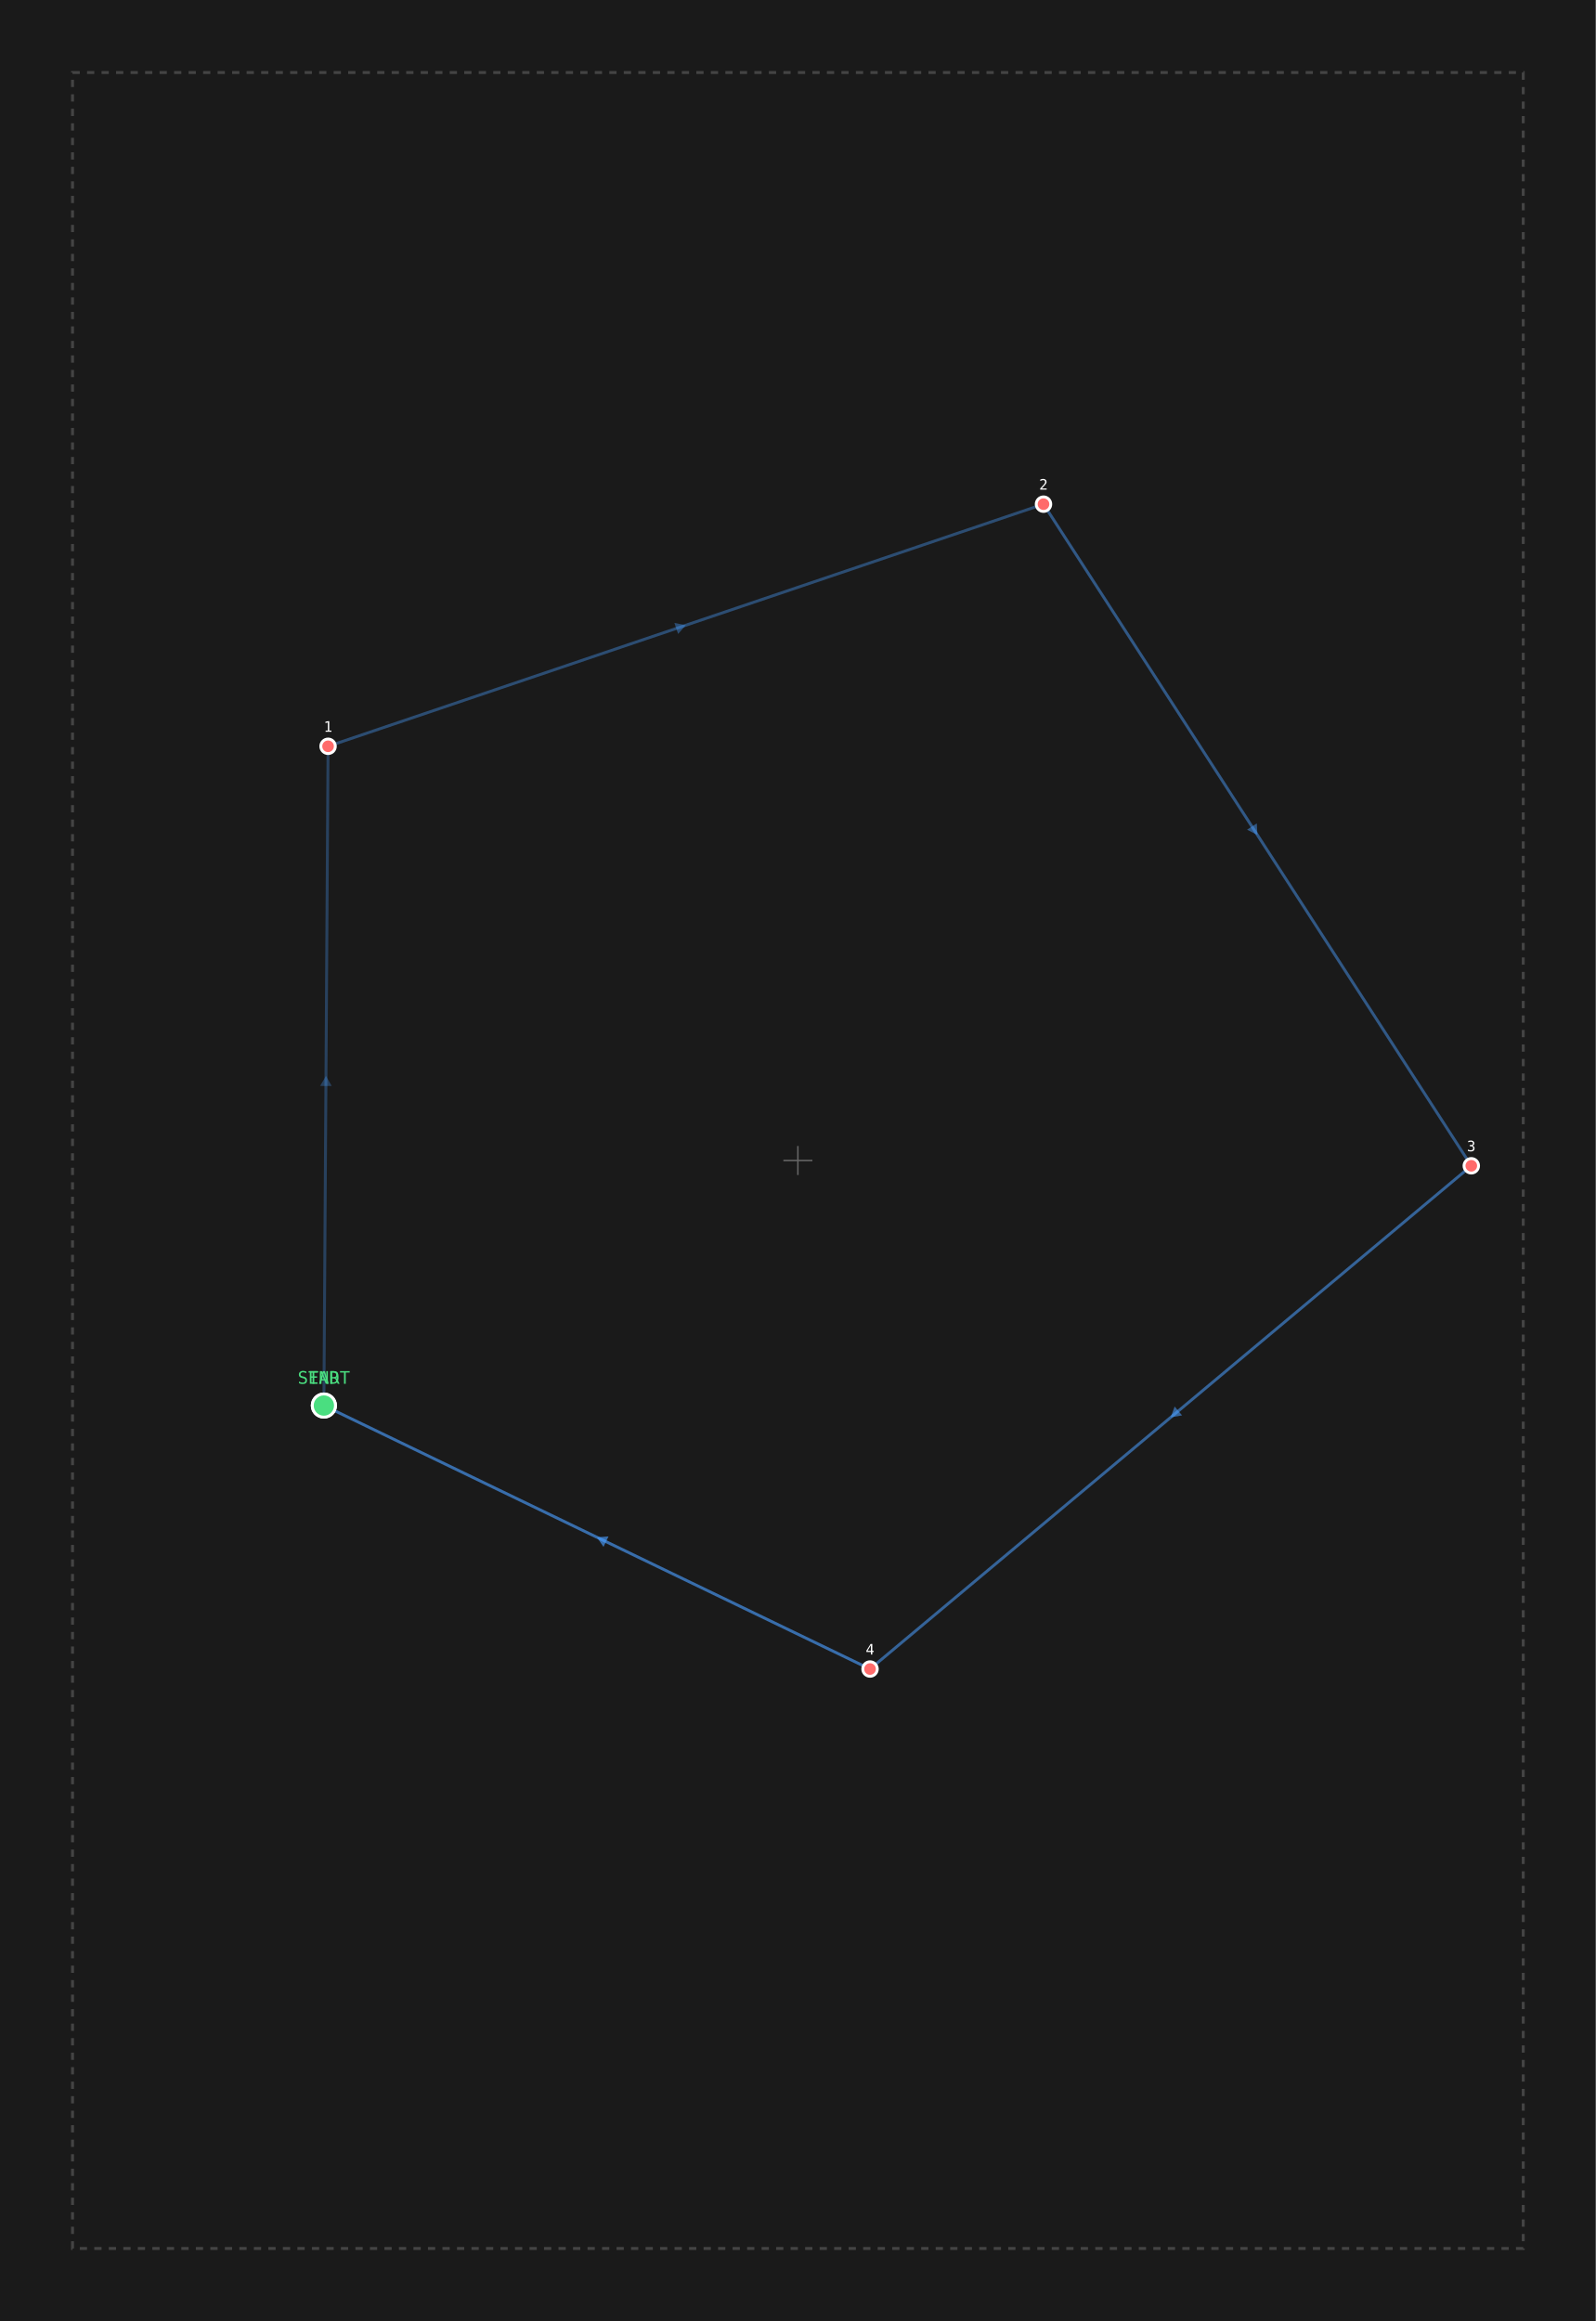
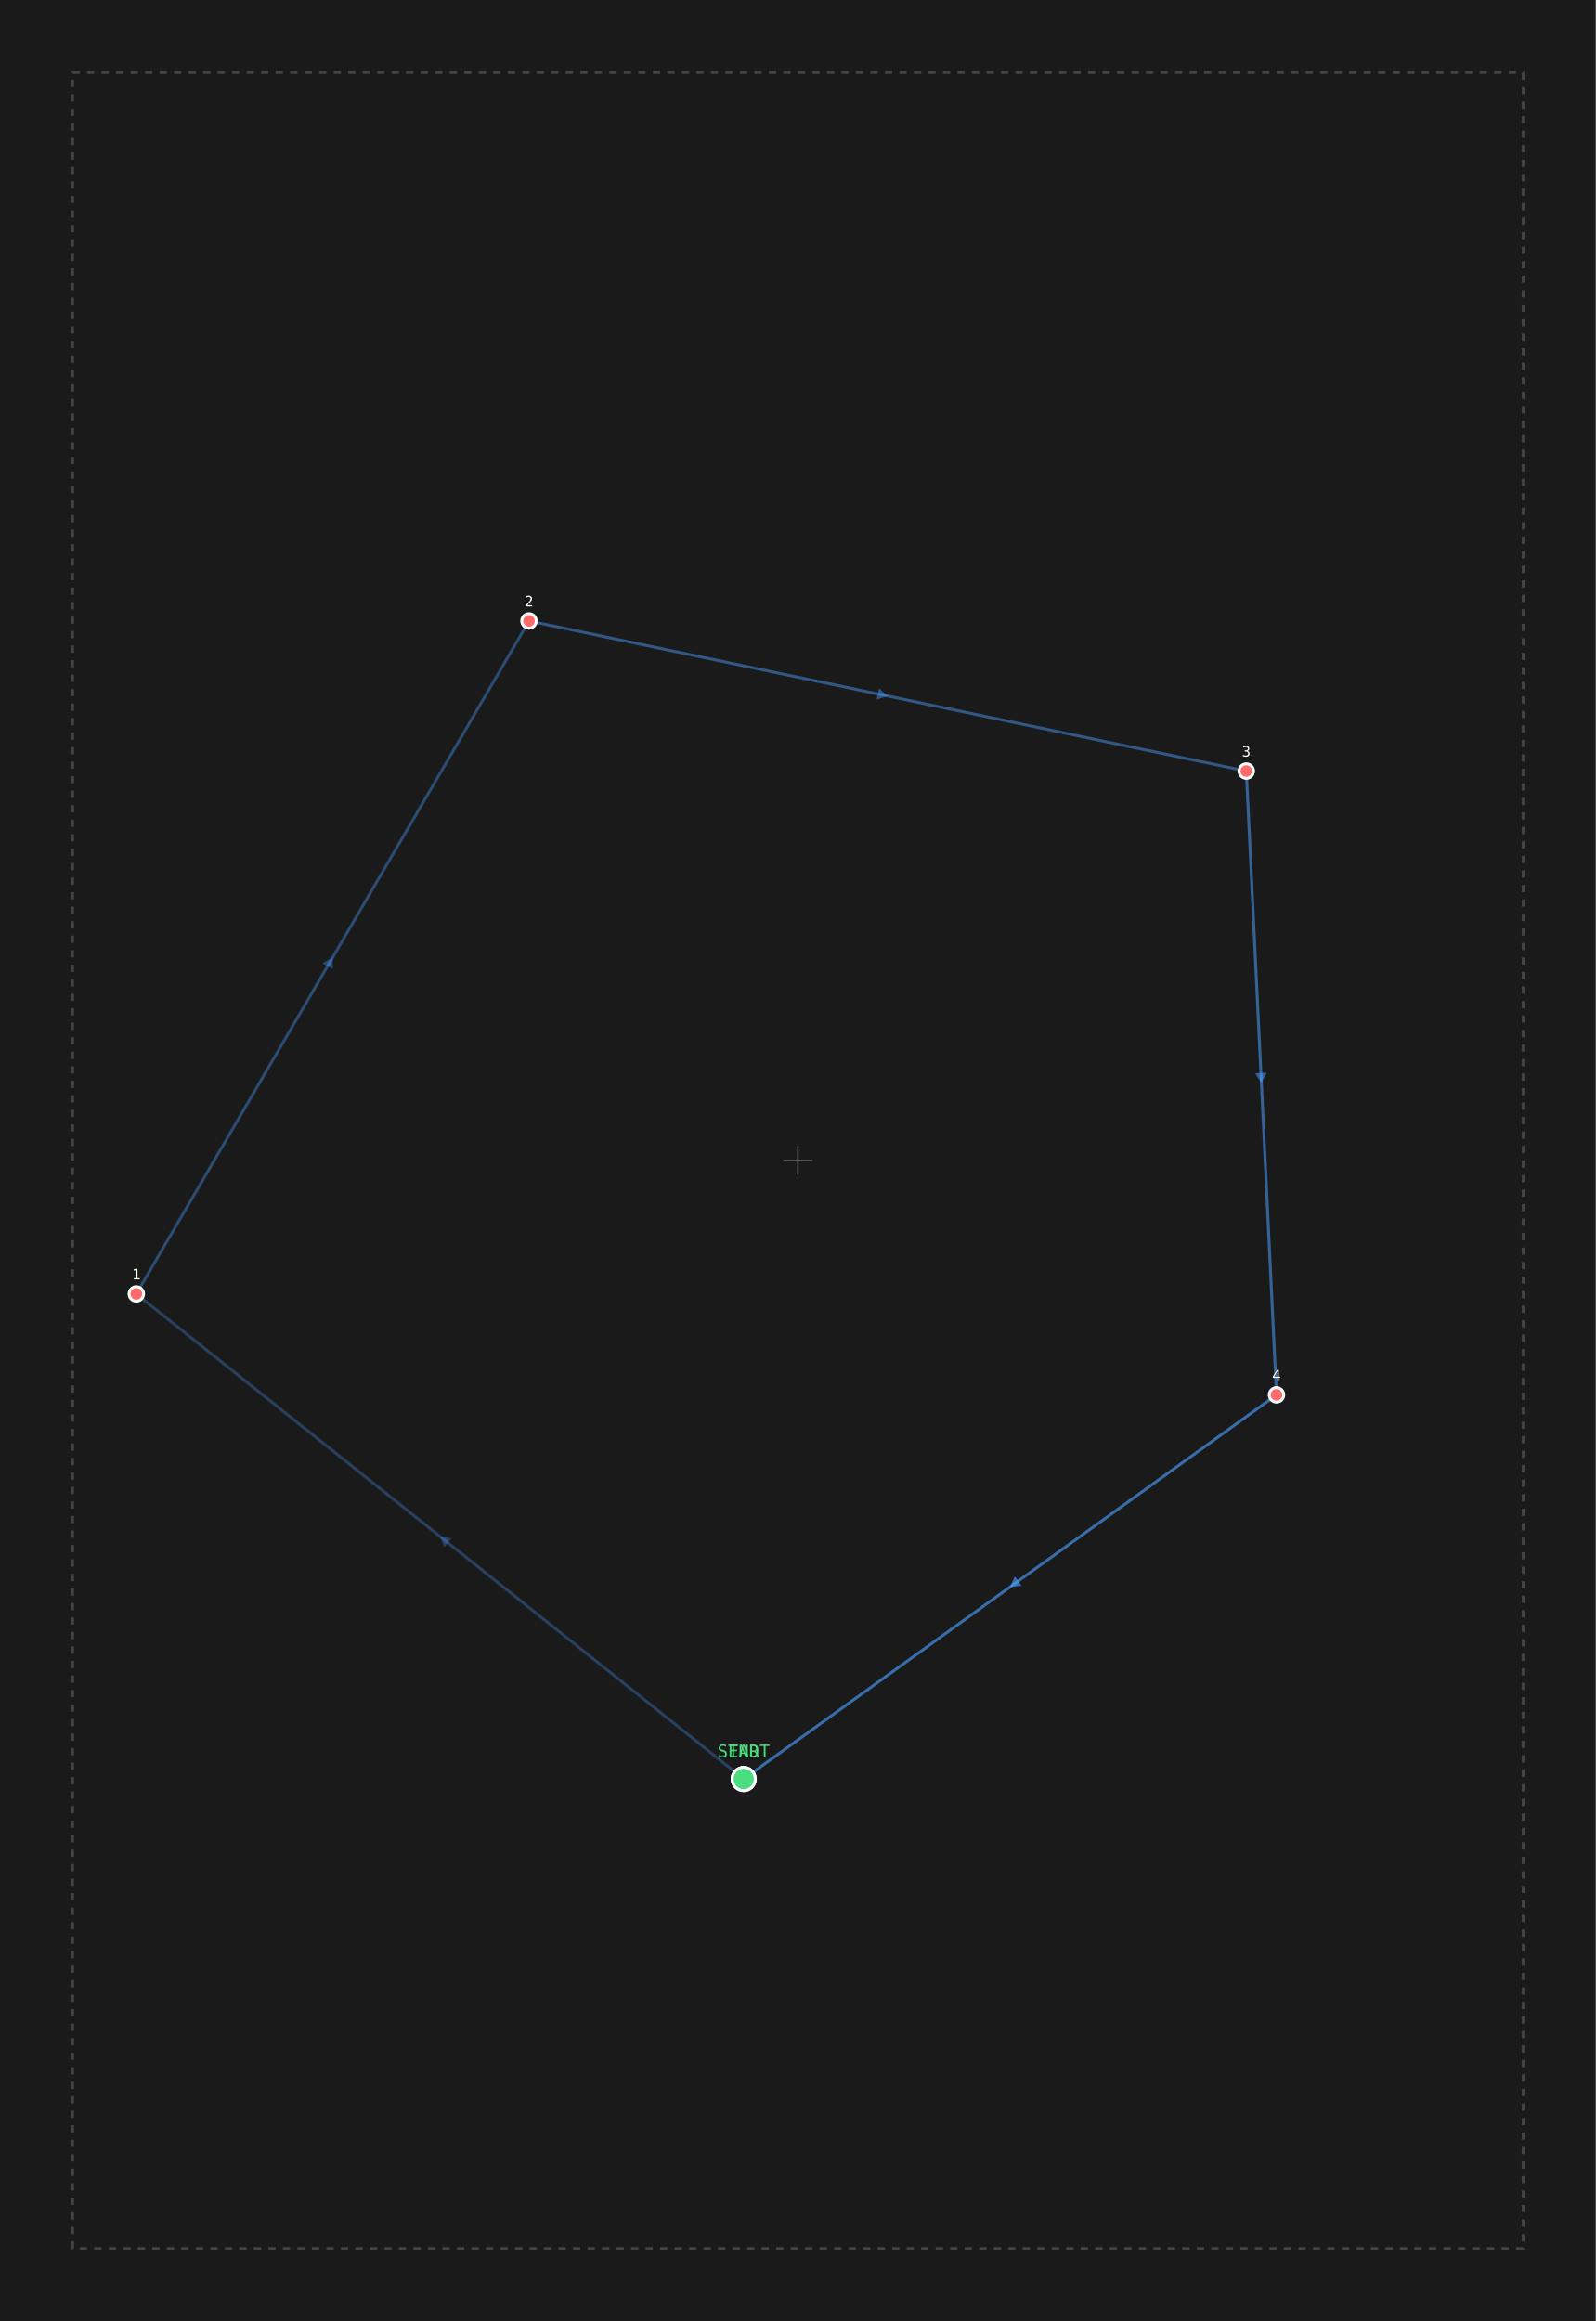
<svg xmlns="http://www.w3.org/2000/svg" width="1100" height="1600">
  <rect width="1100" height="1600" fill="#1a1a1a" />
  <rect x="50" y="50" width="1000" height="1500" fill="none" stroke="#444" stroke-width="2" stroke-dasharray="5,5" />
  <line x1="540" y1="800" x2="560" y2="800" stroke="#666" stroke-width="1" />
  <line x1="550" y1="790" x2="550" y2="810" stroke="#666" stroke-width="1" />
-   <line x1="223.259" y1="968.93" x2="226.145" y2="514.462" stroke="#4a9eff" stroke-width="2" opacity="0.3" />
-   <polygon points="224.702,741.696 228.658,748.65 220.658,748.599" fill="#4a9eff" opacity="0.3" />
-   <line x1="226.145" y1="514.462" x2="719.31" y2="347.544" stroke="#4a9eff" stroke-width="2" opacity="0.383" />
-   <polygon points="472.728,431.003 467.448,437.013 464.883,429.435" fill="#4a9eff" opacity="0.383" />
-   <line x1="719.31" y1="347.544" x2="1014.197" y2="803.648" stroke="#4a9eff" stroke-width="2" opacity="0.467" />
-   <polygon points="866.754,575.596 859.633,571.949 866.351,567.606" fill="#4a9eff" opacity="0.467" />
-   <line x1="1014.197" y1="803.648" x2="599.732" y2="1150.551" stroke="#4a9eff" stroke-width="2" opacity="0.55" />
-   <polygon points="806.965,977.1 809.71,969.585 814.845,975.72" fill="#4a9eff" opacity="0.55" />
-   <line x1="599.732" y1="1150.551" x2="223.259" y2="968.93" stroke="#4a9eff" stroke-width="2" opacity="0.633" />
-   <polygon points="411.496,1059.741 419.474,1059.148 415.998,1066.354" fill="#4a9eff" opacity="0.633" />
-   <circle cx="223.259" cy="968.93" r="8" fill="#4ade80" stroke="#fff" stroke-width="2" />
-   <text x="223.259" y="953.93" fill="#4ade80" font-size="12" text-anchor="middle" font-family="monospace">START</text>
-   <circle cx="226.145" cy="514.462" r="5" fill="#ff6b6b" stroke="#fff" stroke-width="2" />
-   <text x="226.145" y="504.462" fill="#fff" font-size="10" text-anchor="middle" font-family="monospace">1</text>
-   <circle cx="719.31" cy="347.544" r="5" fill="#ff6b6b" stroke="#fff" stroke-width="2" />
-   <text x="719.31" y="337.544" fill="#fff" font-size="10" text-anchor="middle" font-family="monospace">2</text>
-   <circle cx="1014.197" cy="803.648" r="5" fill="#ff6b6b" stroke="#fff" stroke-width="2" />
-   <text x="1014.197" y="793.648" fill="#fff" font-size="10" text-anchor="middle" font-family="monospace">3</text>
-   <circle cx="599.732" cy="1150.551" r="5" fill="#ff6b6b" stroke="#fff" stroke-width="2" />
-   <text x="599.732" y="1140.551" fill="#fff" font-size="10" text-anchor="middle" font-family="monospace">4</text>
-   <circle cx="223.259" cy="968.93" r="8" fill="#4ade80" stroke="#fff" stroke-width="2" />
-   <text x="223.259" y="953.93" fill="#4ade80" font-size="12" text-anchor="middle" font-family="monospace">END</text>
+   <line x1="512.648" y1="1226.376" x2="93.971" y2="891.972" stroke="#4a9eff" stroke-width="2" opacity="0.3" />
+   <polygon points="303.31,1059.174 311.22,1060.373 306.227,1066.623" fill="#4a9eff" opacity="0.3" />
+   <line x1="93.971" y1="891.972" x2="364.644" y2="428.039" stroke="#4a9eff" stroke-width="2" opacity="0.383" />
+   <polygon points="229.308,660.006 229.271,668.005 222.362,663.974" fill="#4a9eff" opacity="0.383" />
+   <line x1="364.644" y1="428.039" x2="859.103" y2="531.545" stroke="#4a9eff" stroke-width="2" opacity="0.467" />
+   <polygon points="611.874,479.792 604.273,482.288 605.912,474.457" fill="#4a9eff" opacity="0.467" />
+   <line x1="859.103" y1="531.545" x2="879.928" y2="961.576" stroke="#4a9eff" stroke-width="2" opacity="0.55" />
+   <polygon points="869.515,746.561 865.185,739.834 873.176,739.447" fill="#4a9eff" opacity="0.55" />
+   <line x1="879.928" y1="961.576" x2="512.648" y2="1226.376" stroke="#4a9eff" stroke-width="2" opacity="0.633" />
+   <polygon points="696.288,1093.976 699.569,1086.68 704.247,1093.169" fill="#4a9eff" opacity="0.633" />
+   <circle cx="512.648" cy="1226.376" r="8" fill="#4ade80" stroke="#fff" stroke-width="2" />
+   <text x="512.648" y="1211.376" fill="#4ade80" font-size="12" text-anchor="middle" font-family="monospace">START</text>
+   <circle cx="93.971" cy="891.972" r="5" fill="#ff6b6b" stroke="#fff" stroke-width="2" />
+   <text x="93.971" y="881.972" fill="#fff" font-size="10" text-anchor="middle" font-family="monospace">1</text>
+   <circle cx="364.644" cy="428.039" r="5" fill="#ff6b6b" stroke="#fff" stroke-width="2" />
+   <text x="364.644" y="418.039" fill="#fff" font-size="10" text-anchor="middle" font-family="monospace">2</text>
+   <circle cx="859.103" cy="531.545" r="5" fill="#ff6b6b" stroke="#fff" stroke-width="2" />
+   <text x="859.103" y="521.545" fill="#fff" font-size="10" text-anchor="middle" font-family="monospace">3</text>
+   <circle cx="879.928" cy="961.576" r="5" fill="#ff6b6b" stroke="#fff" stroke-width="2" />
+   <text x="879.928" y="951.576" fill="#fff" font-size="10" text-anchor="middle" font-family="monospace">4</text>
+   <circle cx="512.648" cy="1226.376" r="8" fill="#4ade80" stroke="#fff" stroke-width="2" />
+   <text x="512.648" y="1211.376" fill="#4ade80" font-size="12" text-anchor="middle" font-family="monospace">END</text>
</svg>
